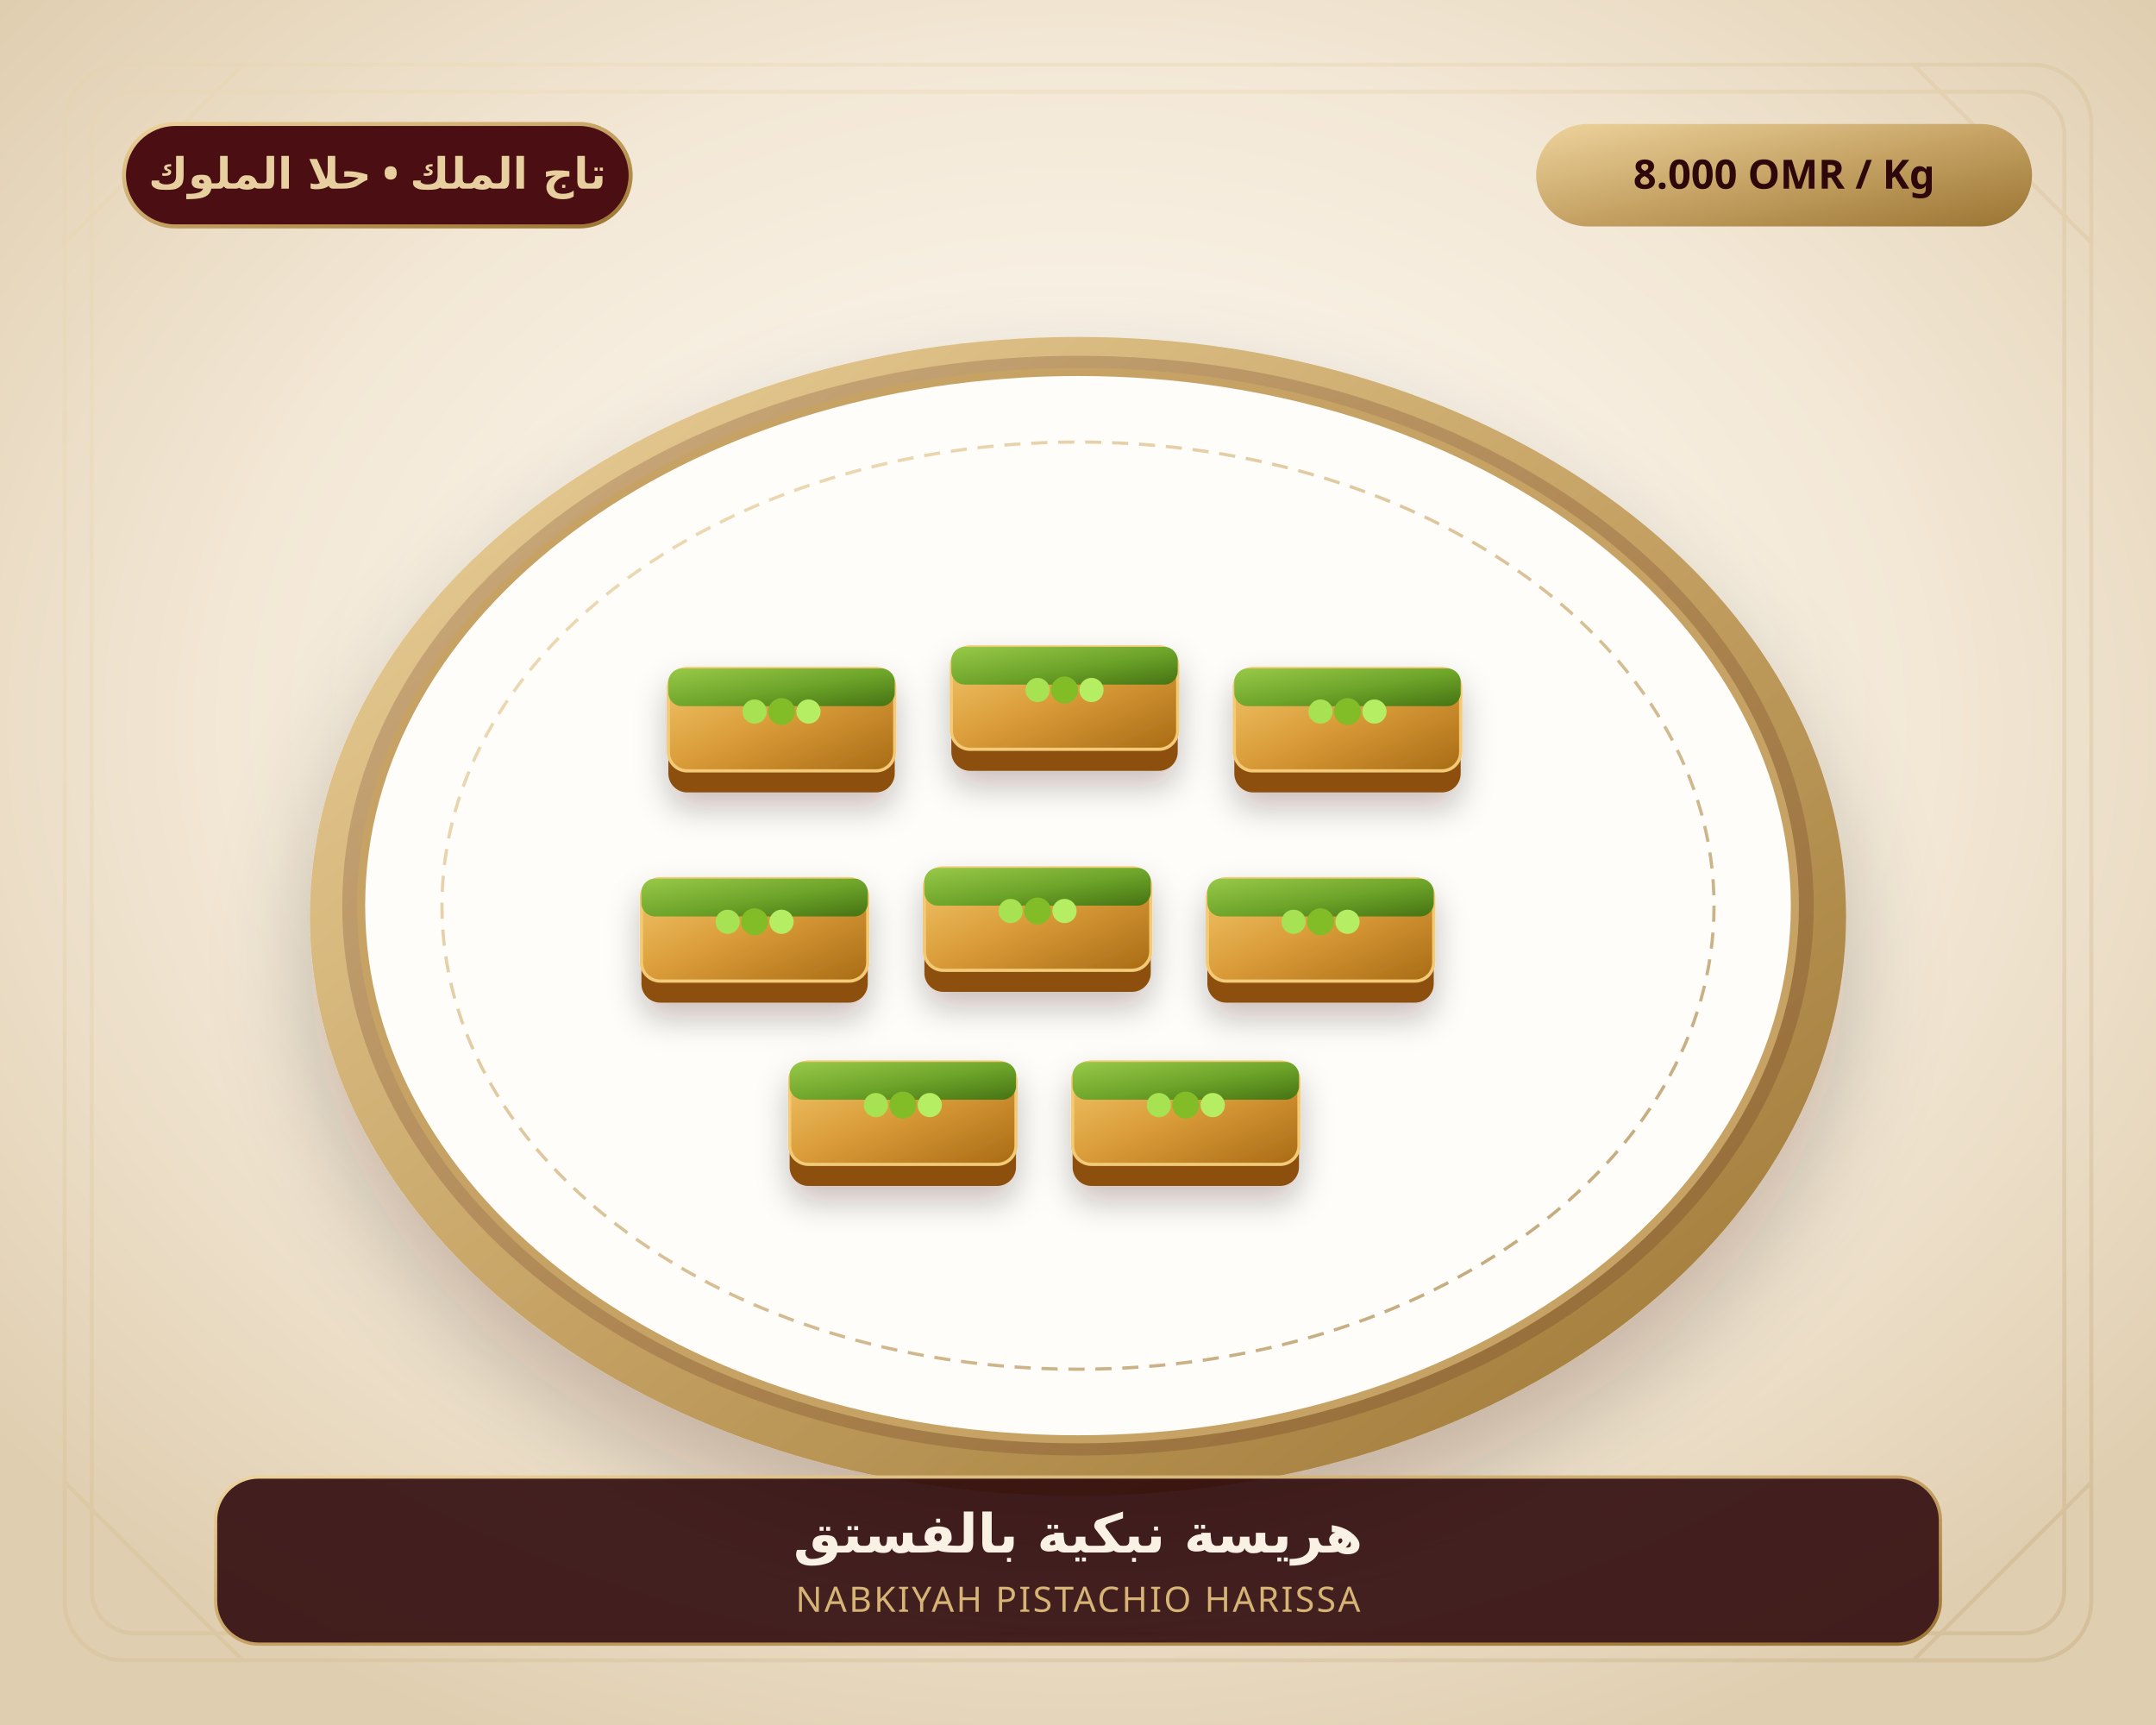
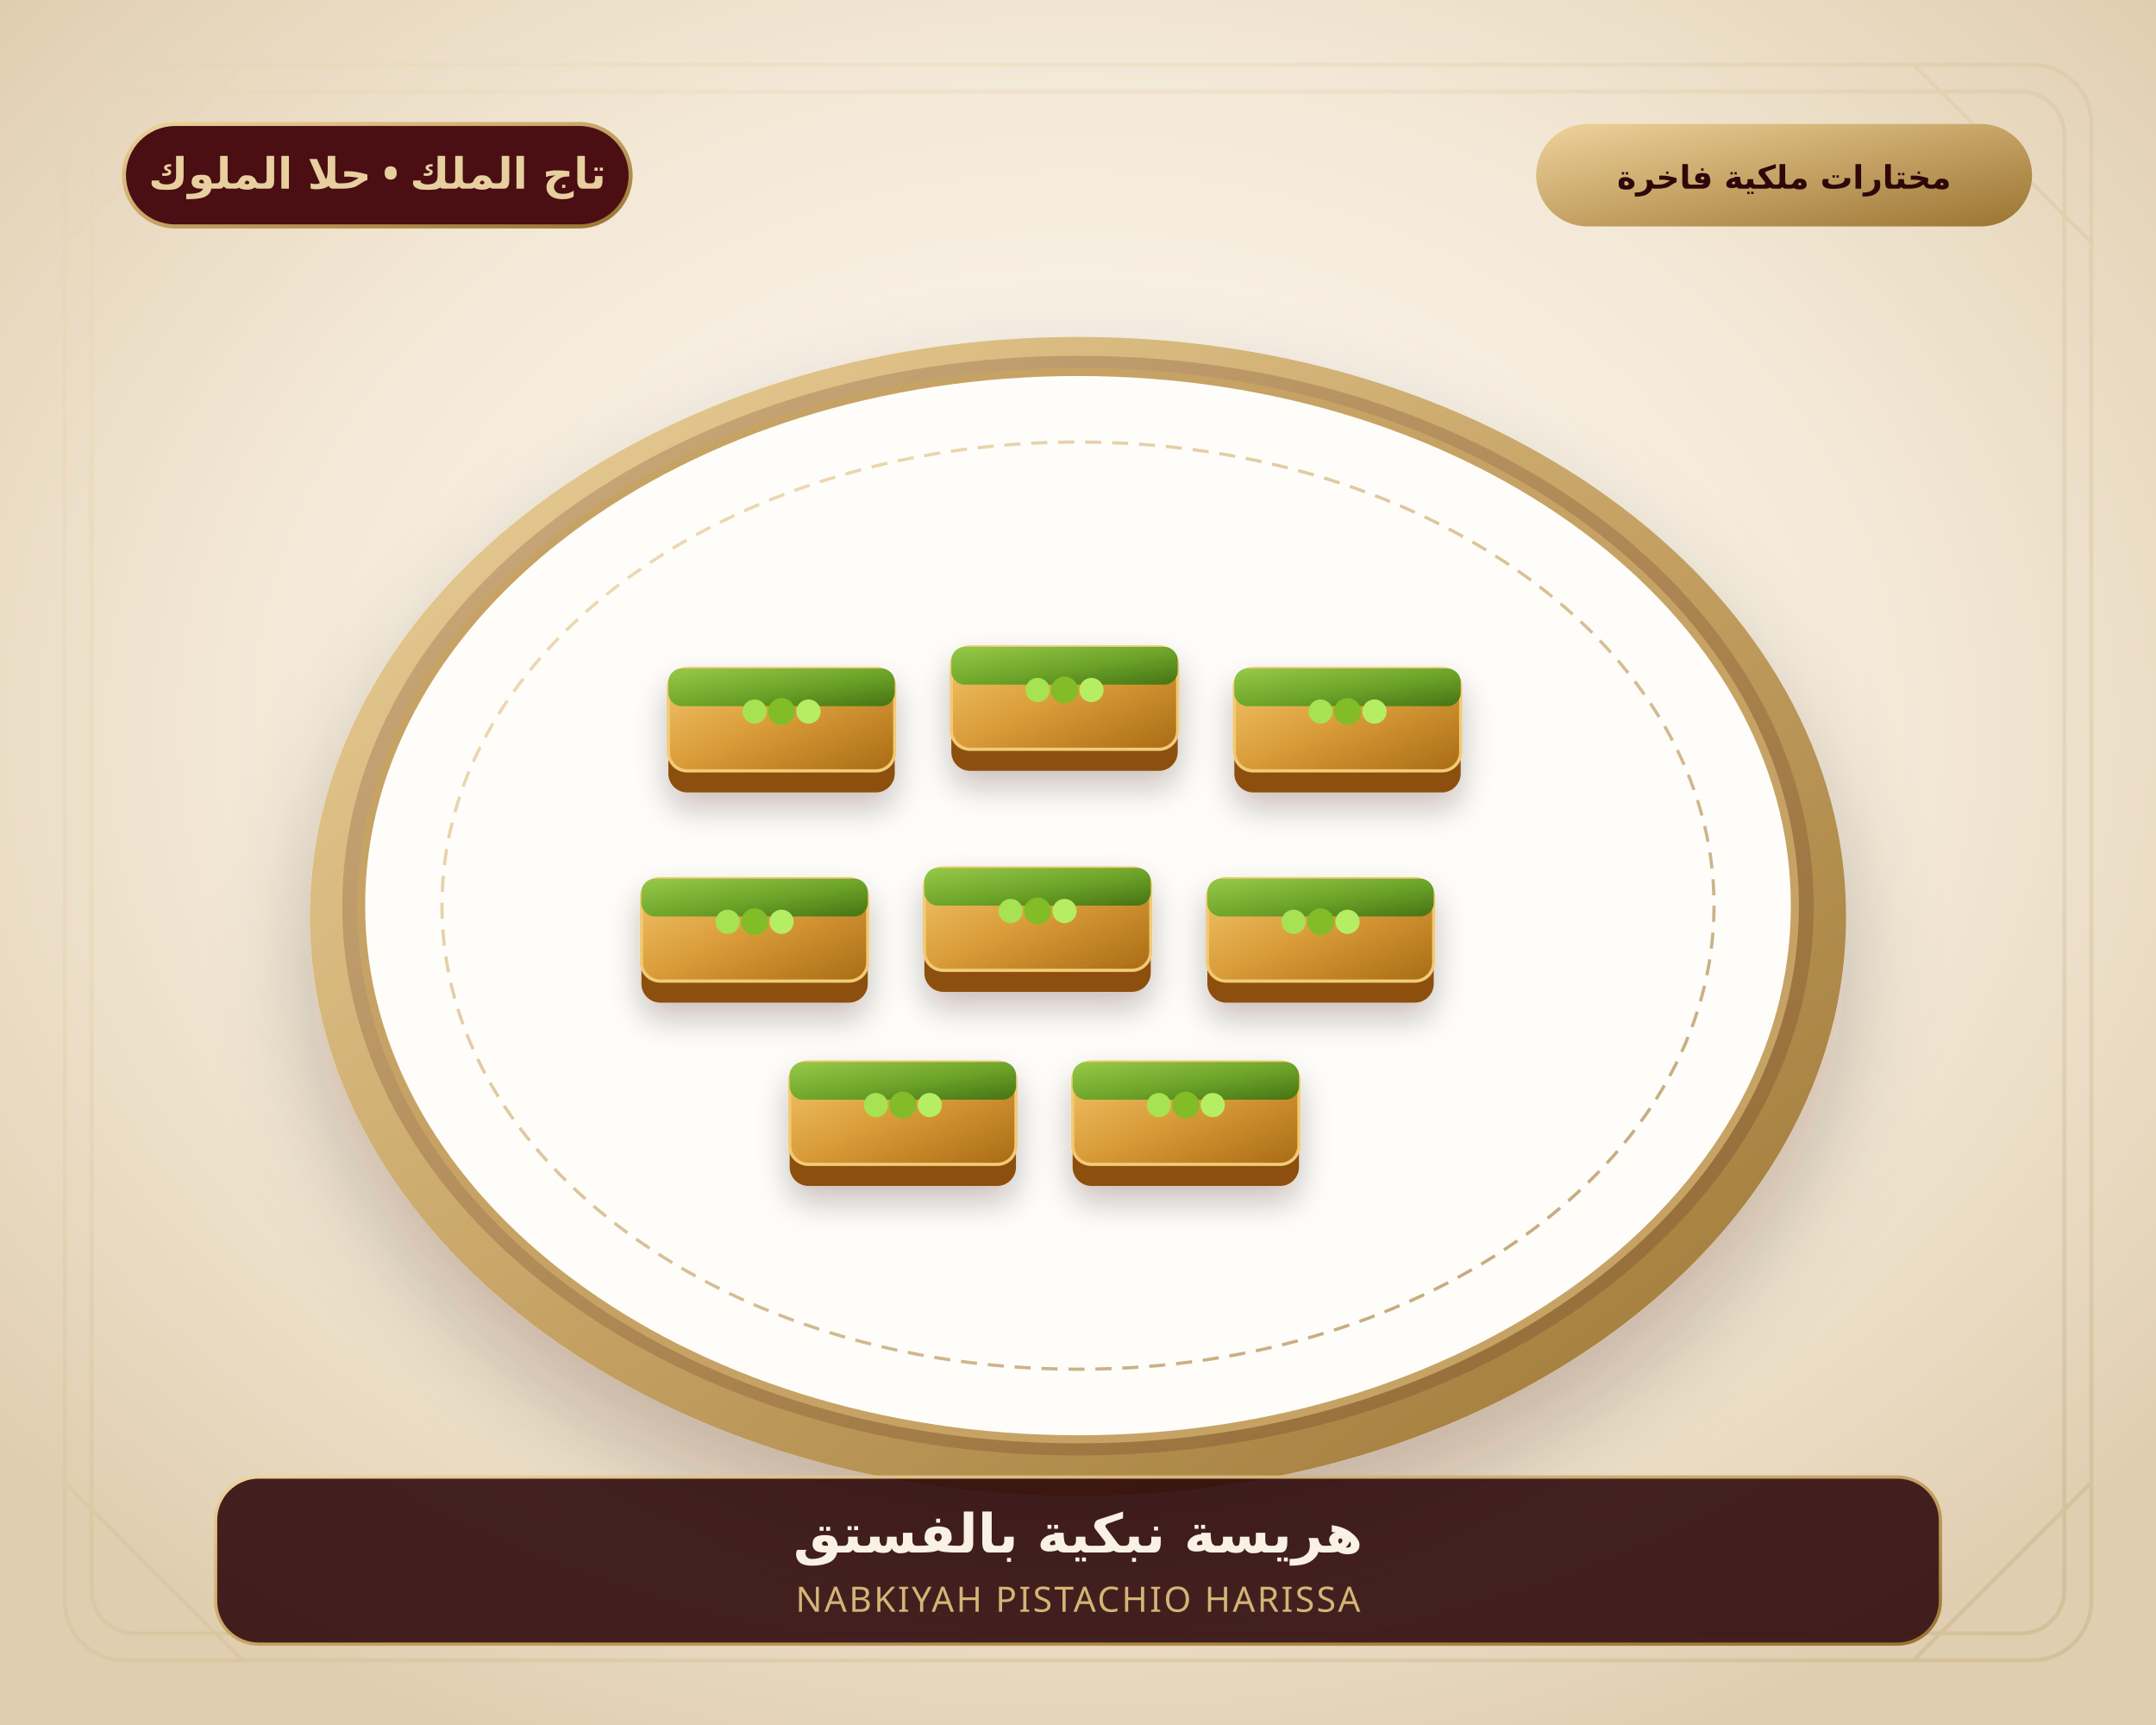
<svg xmlns="http://www.w3.org/2000/svg" viewBox="0 0 800 640" width="800" height="640">
  <defs>
    <radialGradient id="bgGrad" cx="50%" cy="42%" r="65%">
      <stop offset="0%" stop-color="#FFFDF9" />
      <stop offset="60%" stop-color="#F3E8D6" />
      <stop offset="100%" stop-color="#E0CEB0" />
    </radialGradient>
    <linearGradient id="goldRim" x1="0%" y1="0%" x2="100%" y2="100%">
      <stop offset="0%" stop-color="#EDD39C" />
      <stop offset="50%" stop-color="#C6A365" />
      <stop offset="100%" stop-color="#9A7432" />
    </linearGradient>
    <linearGradient id="kataifiGold" x1="0%" y1="0%" x2="100%" y2="100%">
      <stop offset="0%" stop-color="#F3C76B" />
      <stop offset="50%" stop-color="#D99B38" />
      <stop offset="100%" stop-color="#A86B14" />
    </linearGradient>
    <linearGradient id="pistachioGreen" x1="0%" y1="0%" x2="100%" y2="100%">
      <stop offset="0%" stop-color="#98C948" />
      <stop offset="55%" stop-color="#6CA329" />
      <stop offset="100%" stop-color="#467314" />
    </linearGradient>
    <linearGradient id="qishtaCream" x1="0%" y1="0%" x2="0%" y2="100%">
      <stop offset="0%" stop-color="#FFFFFF" />
      <stop offset="70%" stop-color="#FFF9EC" />
      <stop offset="100%" stop-color="#EFE2C8" />
    </linearGradient>
    <linearGradient id="walnutBronze" x1="0%" y1="0%" x2="100%" y2="100%">
      <stop offset="0%" stop-color="#C48845" />
      <stop offset="50%" stop-color="#8F5922" />
      <stop offset="100%" stop-color="#5E350E" />
    </linearGradient>
    <linearGradient id="chocoRich" x1="0%" y1="0%" x2="100%" y2="100%">
      <stop offset="0%" stop-color="#5A311D" />
      <stop offset="50%" stop-color="#3B1D0F" />
      <stop offset="100%" stop-color="#241007" />
    </linearGradient>
    <filter id="softShadow" x="-15%" y="-15%" width="130%" height="135%">
      <feDropShadow dx="0" dy="18" stdDeviation="18" flood-color="#2B070A" flood-opacity="0.22" />
    </filter>
    <filter id="pieceShadow" x="-20%" y="-20%" width="140%" height="140%">
      <feDropShadow dx="0" dy="6" stdDeviation="6" flood-color="#2B070A" flood-opacity="0.24" />
    </filter>
  </defs>
  <rect width="800" height="640" fill="url(#bgGrad)" />
  <g opacity="0.16" stroke="url(#goldRim)" stroke-width="1.5" fill="none">
    <rect x="24" y="24" width="752" height="592" rx="22" />
    <rect x="34" y="34" width="732" height="572" rx="16" />
    <path d="M24 90 L90 24 M776 90 L710 24 M24 550 L90 616 M776 550 L710 616" />
  </g>
  <g filter="url(#softShadow)">
    <ellipse cx="400" cy="340" rx="285" ry="215" fill="url(#goldRim)" />
    <ellipse cx="400" cy="336" rx="273" ry="204" fill="#4A0E13" opacity="0.18" />
    <ellipse cx="400" cy="336" rx="266" ry="198" fill="#FFFDF9" stroke="#C6A365" stroke-width="3" />
    <ellipse cx="400" cy="336" rx="236" ry="172" fill="none" stroke="url(#goldRim)" stroke-width="1.2" stroke-dasharray="6 4" opacity="0.65" />
  </g>
  <g filter="url(#pieceShadow)">
    <g transform="translate(290,270)">
      <rect x="-42" y="-18" width="84" height="42" rx="7" fill="#8C4F0E" />
      <rect x="-42" y="-22" width="84" height="38" rx="7" fill="url(#kataifiGold)" stroke="#F2CA78" stroke-width="1.2" />
      <rect x="-42" y="-22" width="84" height="14" rx="5" fill="url(#pistachioGreen)" />
      <circle cx="-10" cy="-6" r="4.5" fill="#A6E251" />
      <circle cx="0" cy="-6" r="5" fill="#82BC28" />
      <circle cx="10" cy="-6" r="4.5" fill="#B5EE64" />
    </g>
    <g transform="translate(395,262)">
      <rect x="-42" y="-18" width="84" height="42" rx="7" fill="#8C4F0E" />
      <rect x="-42" y="-22" width="84" height="38" rx="7" fill="url(#kataifiGold)" stroke="#F2CA78" stroke-width="1.2" />
      <rect x="-42" y="-22" width="84" height="14" rx="5" fill="url(#pistachioGreen)" />
      <circle cx="-10" cy="-6" r="4.5" fill="#A6E251" />
      <circle cx="0" cy="-6" r="5" fill="#82BC28" />
      <circle cx="10" cy="-6" r="4.5" fill="#B5EE64" />
    </g>
    <g transform="translate(500,270)">
      <rect x="-42" y="-18" width="84" height="42" rx="7" fill="#8C4F0E" />
      <rect x="-42" y="-22" width="84" height="38" rx="7" fill="url(#kataifiGold)" stroke="#F2CA78" stroke-width="1.2" />
      <rect x="-42" y="-22" width="84" height="14" rx="5" fill="url(#pistachioGreen)" />
      <circle cx="-10" cy="-6" r="4.5" fill="#A6E251" />
      <circle cx="0" cy="-6" r="5" fill="#82BC28" />
      <circle cx="10" cy="-6" r="4.5" fill="#B5EE64" />
    </g>
    <g transform="translate(280,348)">
      <rect x="-42" y="-18" width="84" height="42" rx="7" fill="#8C4F0E" />
      <rect x="-42" y="-22" width="84" height="38" rx="7" fill="url(#kataifiGold)" stroke="#F2CA78" stroke-width="1.2" />
      <rect x="-42" y="-22" width="84" height="14" rx="5" fill="url(#pistachioGreen)" />
      <circle cx="-10" cy="-6" r="4.5" fill="#A6E251" />
      <circle cx="0" cy="-6" r="5" fill="#82BC28" />
      <circle cx="10" cy="-6" r="4.5" fill="#B5EE64" />
    </g>
    <g transform="translate(385,344)">
      <rect x="-42" y="-18" width="84" height="42" rx="7" fill="#8C4F0E" />
      <rect x="-42" y="-22" width="84" height="38" rx="7" fill="url(#kataifiGold)" stroke="#F2CA78" stroke-width="1.2" />
      <rect x="-42" y="-22" width="84" height="14" rx="5" fill="url(#pistachioGreen)" />
      <circle cx="-10" cy="-6" r="4.5" fill="#A6E251" />
      <circle cx="0" cy="-6" r="5" fill="#82BC28" />
      <circle cx="10" cy="-6" r="4.5" fill="#B5EE64" />
    </g>
    <g transform="translate(490,348)">
      <rect x="-42" y="-18" width="84" height="42" rx="7" fill="#8C4F0E" />
      <rect x="-42" y="-22" width="84" height="38" rx="7" fill="url(#kataifiGold)" stroke="#F2CA78" stroke-width="1.2" />
      <rect x="-42" y="-22" width="84" height="14" rx="5" fill="url(#pistachioGreen)" />
      <circle cx="-10" cy="-6" r="4.5" fill="#A6E251" />
      <circle cx="0" cy="-6" r="5" fill="#82BC28" />
      <circle cx="10" cy="-6" r="4.5" fill="#B5EE64" />
    </g>
    <g transform="translate(335,416)">
      <rect x="-42" y="-18" width="84" height="42" rx="7" fill="#8C4F0E" />
      <rect x="-42" y="-22" width="84" height="38" rx="7" fill="url(#kataifiGold)" stroke="#F2CA78" stroke-width="1.2" />
      <rect x="-42" y="-22" width="84" height="14" rx="5" fill="url(#pistachioGreen)" />
      <circle cx="-10" cy="-6" r="4.5" fill="#A6E251" />
      <circle cx="0" cy="-6" r="5" fill="#82BC28" />
      <circle cx="10" cy="-6" r="4.5" fill="#B5EE64" />
    </g>
    <g transform="translate(440,416)">
      <rect x="-42" y="-18" width="84" height="42" rx="7" fill="#8C4F0E" />
      <rect x="-42" y="-22" width="84" height="38" rx="7" fill="url(#kataifiGold)" stroke="#F2CA78" stroke-width="1.2" />
      <rect x="-42" y="-22" width="84" height="14" rx="5" fill="url(#pistachioGreen)" />
      <circle cx="-10" cy="-6" r="4.5" fill="#A6E251" />
      <circle cx="0" cy="-6" r="5" fill="#82BC28" />
      <circle cx="10" cy="-6" r="4.5" fill="#B5EE64" />
    </g>
  </g>
  <g transform="translate(46, 46)">
    <rect x="0" y="0" width="188" height="38" rx="19" fill="#4A0E13" stroke="url(#goldRim)" stroke-width="1.5" />
    <text x="94" y="24" text-anchor="middle" fill="#E8CFA0" font-family="Amiri, Tajawal, sans-serif" font-size="16" font-weight="bold">تاج الملك • حلا الملوك</text>
  </g>
  <g transform="translate(570, 46)">
    <rect x="0" y="0" width="184" height="38" rx="19" fill="url(#goldRim)" />
-     <text x="92" y="24" text-anchor="middle" fill="#2D070A" font-family="Tajawal, Plus Jakarta Sans, sans-serif" font-size="15" font-weight="bold">8.000 OMR / Kg</text>
+     <text x="92" y="24" text-anchor="middle" fill="#2D070A" font-family="Tajawal, Plus Jakarta Sans, sans-serif" font-size="12" font-weight="bold">مختارات ملكية فاخرة</text>
  </g>
  <g transform="translate(80, 548)">
    <rect x="0" y="0" width="640" height="62" rx="16" fill="#2D070A" fill-opacity="0.88" stroke="url(#goldRim)" stroke-width="1.2" />
    <text x="320" y="28" text-anchor="middle" fill="#F9F2E4" font-family="Tajawal, Amiri, sans-serif" font-size="20" font-weight="bold">هريسة نبكية بالفستق</text>
    <text x="320" y="50" text-anchor="middle" fill="#D5B475" font-family="Plus Jakarta Sans, sans-serif" font-size="13" letter-spacing="0.8">NABKIYAH PISTACHIO HARISSA</text>
  </g>
</svg>
